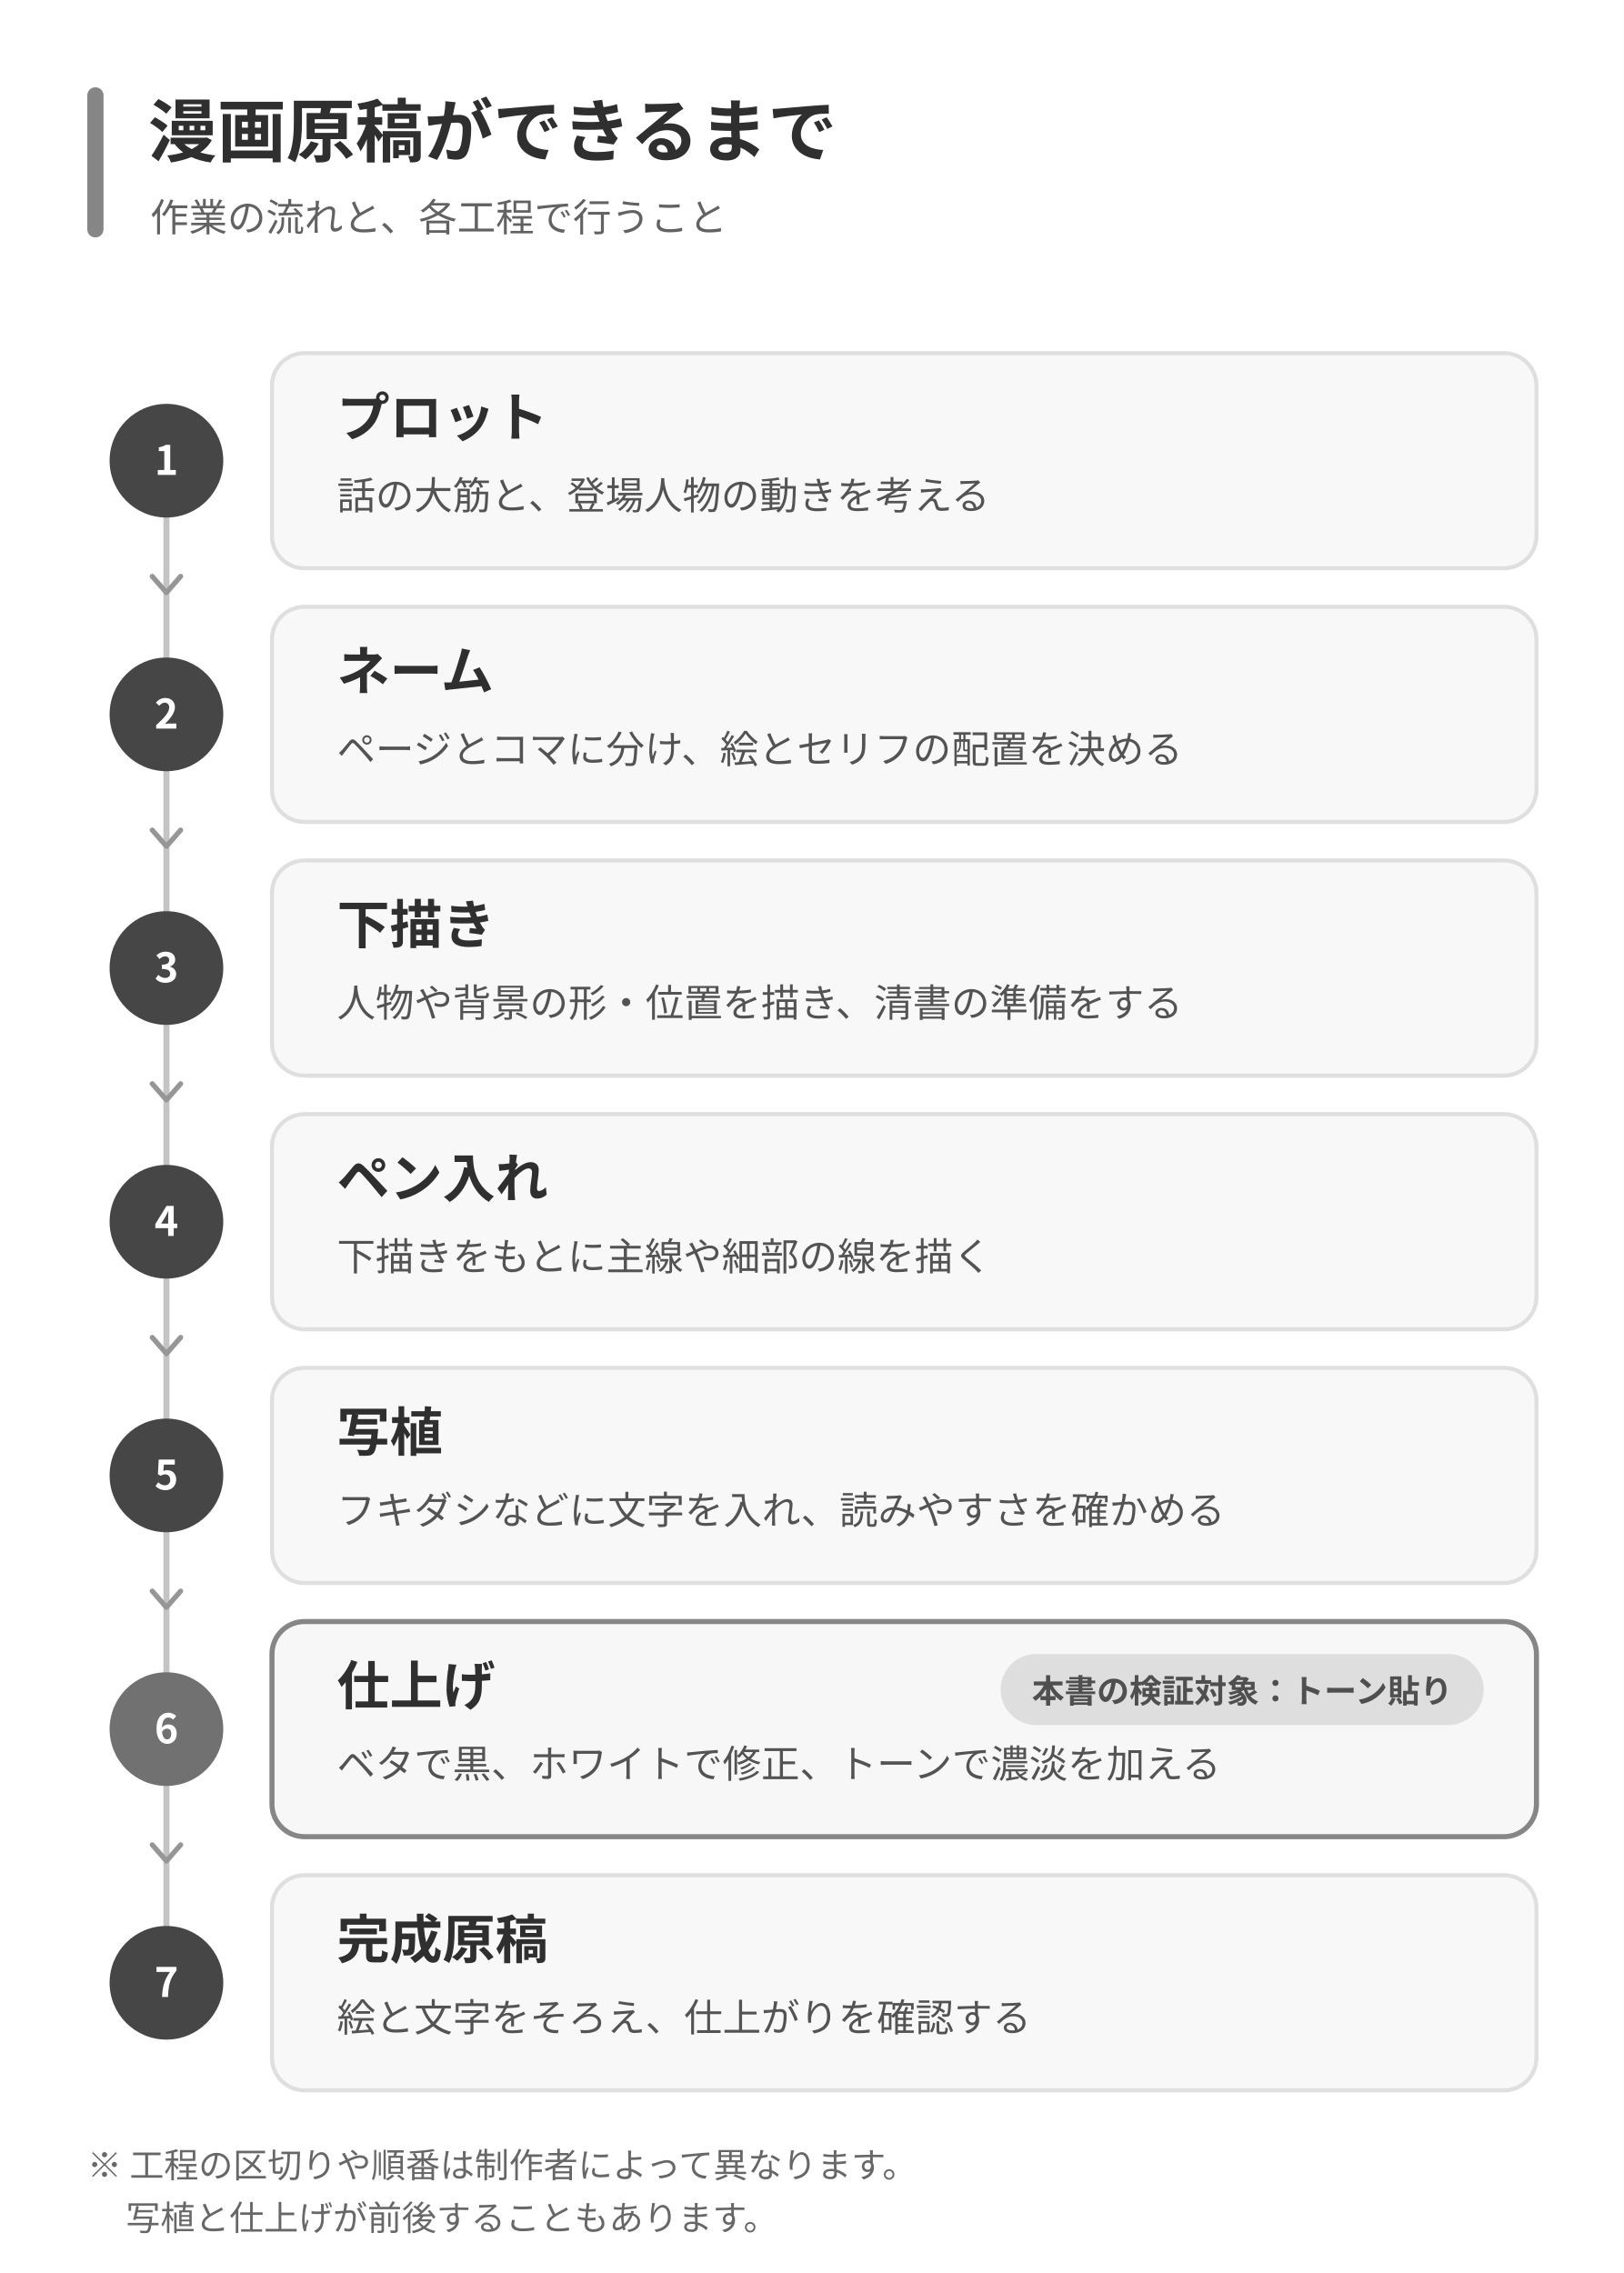
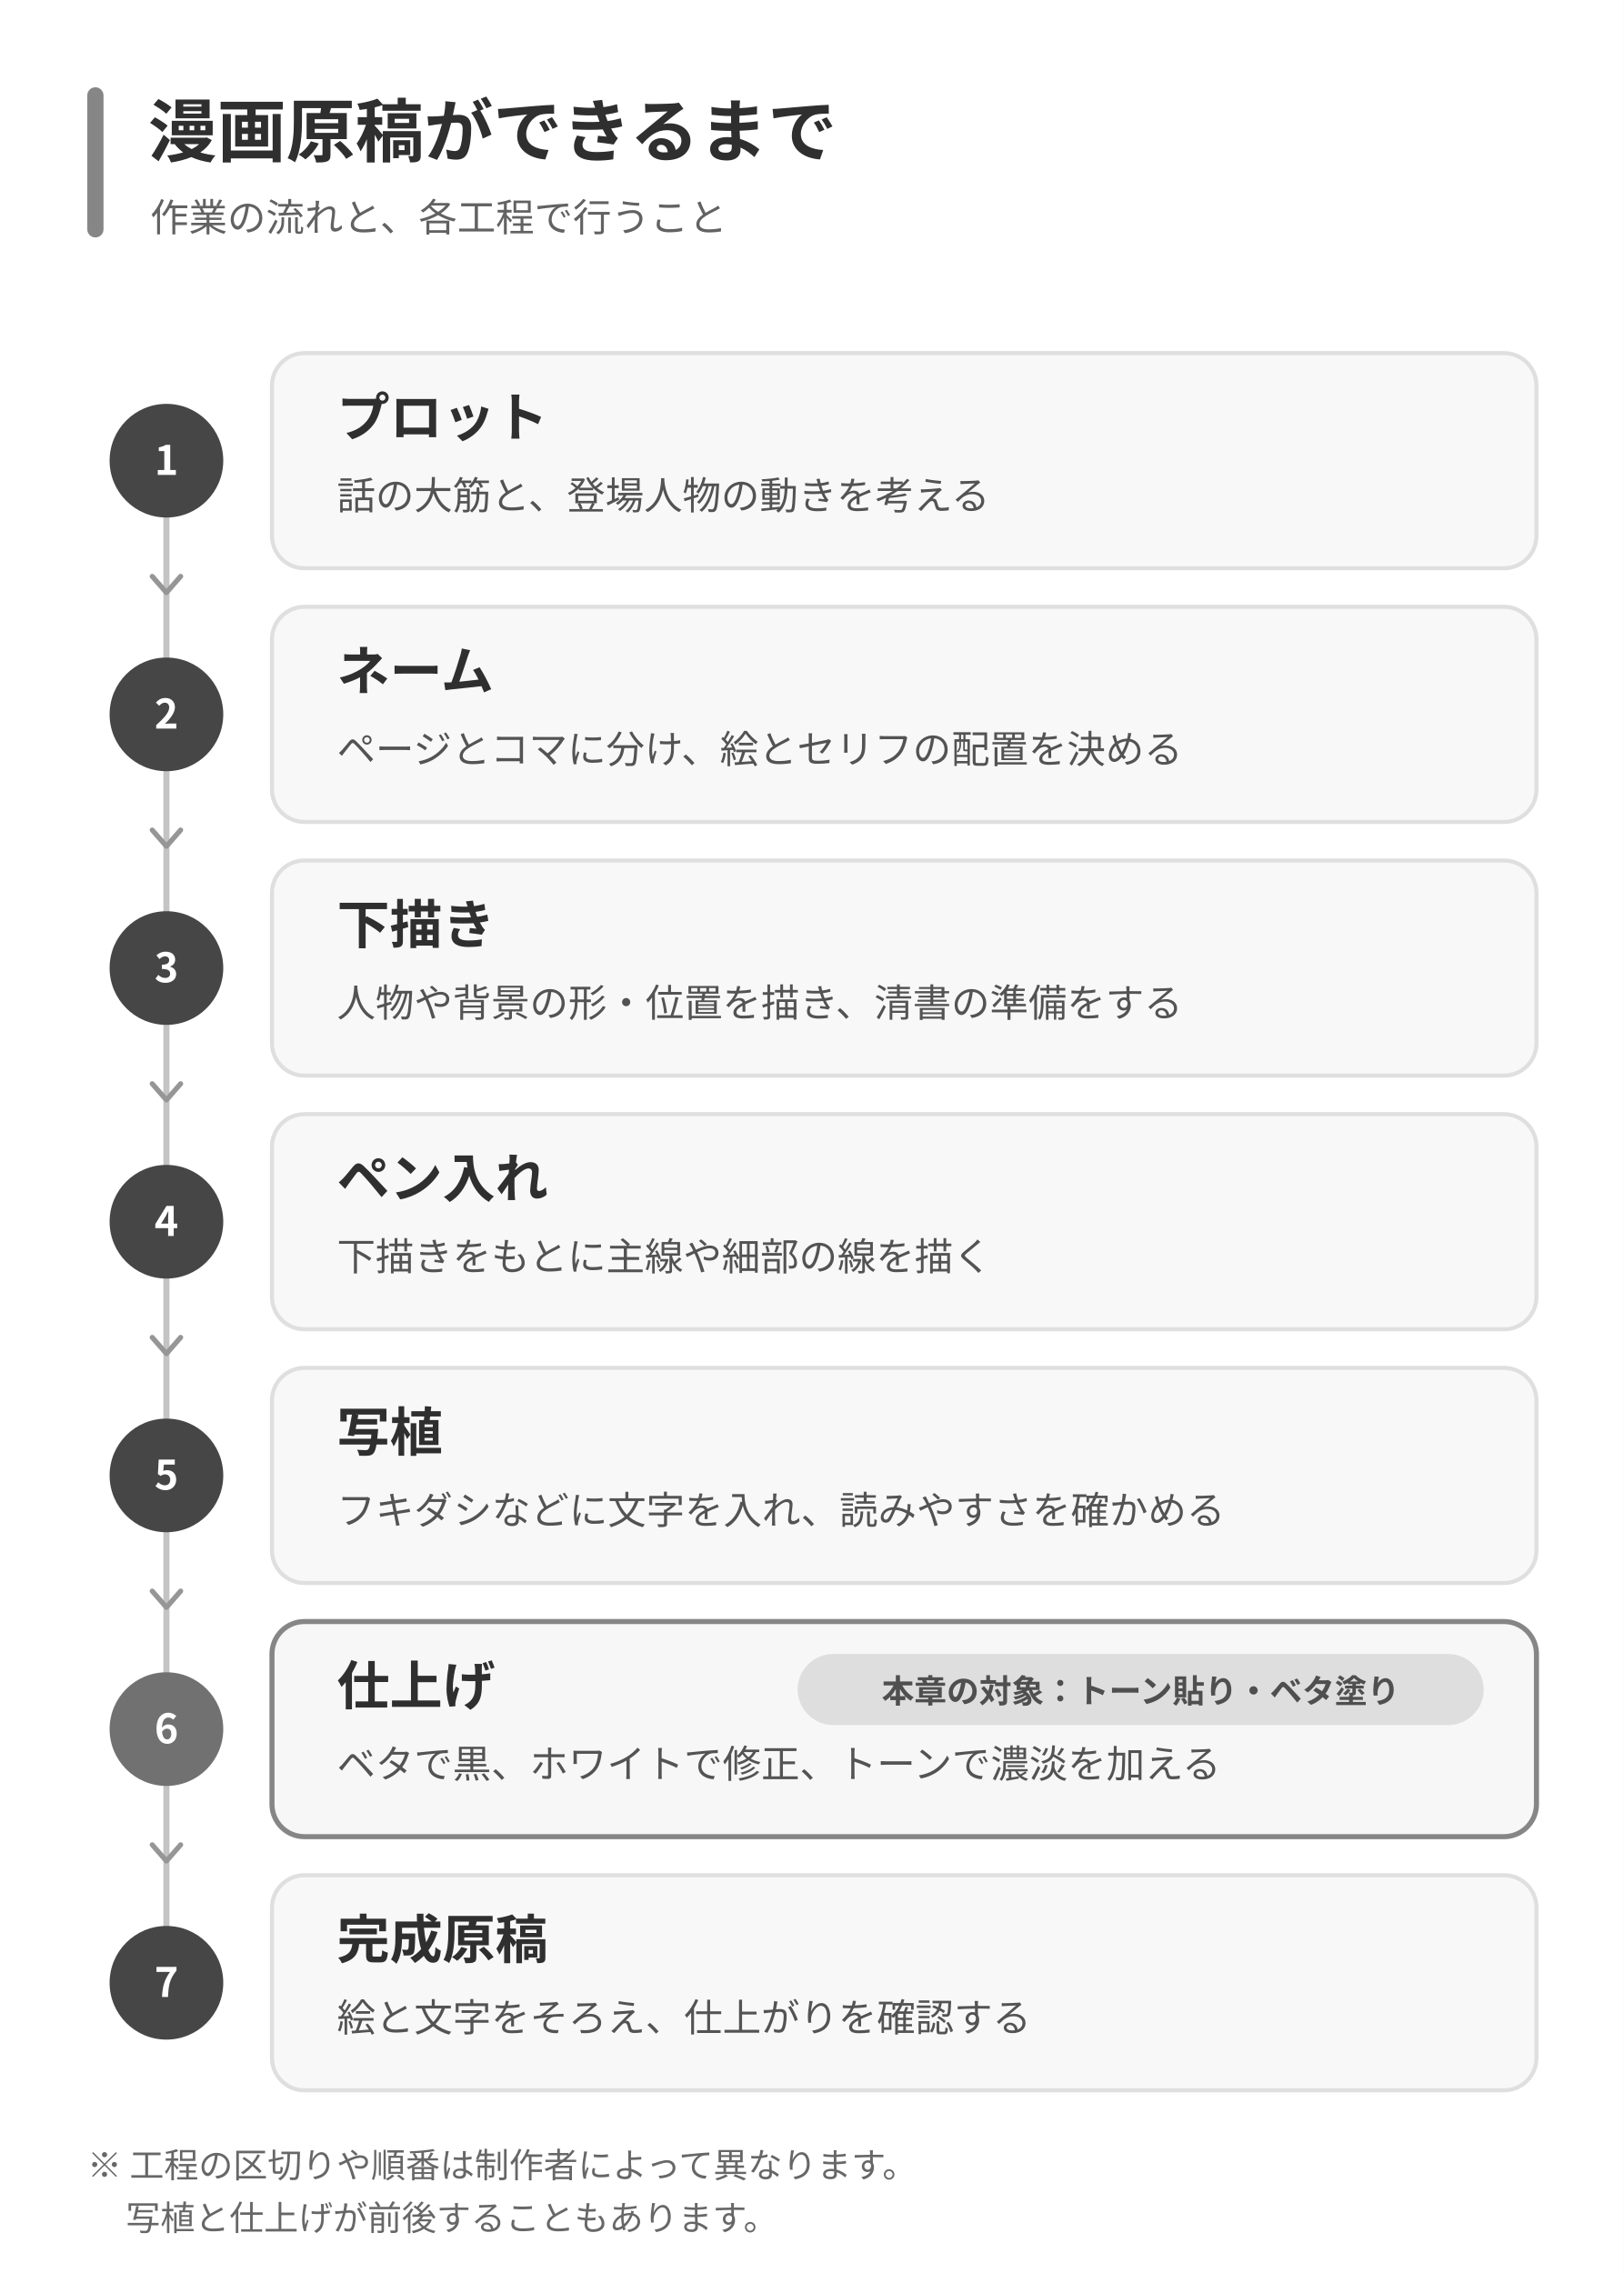
<svg xmlns="http://www.w3.org/2000/svg" width="800" height="1120" viewBox="0 0 800 1120" role="img" aria-labelledby="title description">
  <style>
    text { font-family: "Noto Sans CJK JP", "IPA Gothic", sans-serif; }
    .heading { fill: #2f2f2f; font-size: 34px; font-weight: 700; }
    .subtitle { fill: #626262; font-size: 19px; }
    .step-title { fill: #2f2f2f; font-size: 26px; font-weight: 700; }
    .step-desc { fill: #535353; font-size: 19px; }
    .number { fill: #fff; font-size: 20px; font-weight: 700; text-anchor: middle; }
    .note { fill: #676767; font-size: 17px; }
  </style>
  <rect width="800" height="1120" fill="#fff" />
  <rect x="43" y="43" width="8" height="74" rx="4" fill="#868686" />
  <text class="heading" x="73" y="77">漫画原稿ができるまで</text>
  <text class="subtitle" x="74" y="114">作業の流れと、各工程で行うこと</text>
  <path d="M82 227 V977" fill="none" stroke="#c4c4c4" stroke-width="3" />
  <path d="M75 284 L82 292 L89 284 M75 409 L82 417 L89 409 M75 534 L82 542 L89 534 M75 659 L82 667 L89 659 M75 784 L82 792 L89 784 M75 909 L82 917 L89 909" fill="none" stroke="#969696" stroke-width="2.5" stroke-linecap="round" stroke-linejoin="round" />
  <rect x="134" y="174" width="623" height="106" rx="16" fill="#f8f8f8" stroke="#dfdfdf" stroke-width="2" />
  <circle cx="82" cy="227" r="28" fill="#464646" />
  <text class="number" x="82" y="234">1</text>
  <text class="step-title" x="166" y="215">プロット</text>
  <text class="step-desc" x="166" y="251">話の大筋と、登場人物の動きを考える</text>
  <rect x="134" y="299" width="623" height="106" rx="16" fill="#f8f8f8" stroke="#dfdfdf" stroke-width="2" />
  <circle cx="82" cy="352" r="28" fill="#464646" />
  <text class="number" x="82" y="359">2</text>
  <text class="step-title" x="166" y="340">ネーム</text>
  <text class="step-desc" x="166" y="376">ページとコマに分け、絵とセリフの配置を決める</text>
  <rect x="134" y="424" width="623" height="106" rx="16" fill="#f8f8f8" stroke="#dfdfdf" stroke-width="2" />
  <circle cx="82" cy="477" r="28" fill="#464646" />
  <text class="number" x="82" y="484">3</text>
  <text class="step-title" x="166" y="465">下描き</text>
  <text class="step-desc" x="166" y="501">人物や背景の形・位置を描き、清書の準備をする</text>
  <rect x="134" y="549" width="623" height="106" rx="16" fill="#f8f8f8" stroke="#dfdfdf" stroke-width="2" />
  <circle cx="82" cy="602" r="28" fill="#464646" />
  <text class="number" x="82" y="609">4</text>
  <text class="step-title" x="166" y="590">ペン入れ</text>
  <text class="step-desc" x="166" y="626">下描きをもとに主線や細部の線を描く</text>
  <rect x="134" y="674" width="623" height="106" rx="16" fill="#f8f8f8" stroke="#dfdfdf" stroke-width="2" />
  <circle cx="82" cy="727" r="28" fill="#464646" />
  <text class="number" x="82" y="734">5</text>
  <text class="step-title" x="166" y="715">写植</text>
  <text class="step-desc" x="166" y="751">フキダシなどに文字を入れ、読みやすさを確かめる</text>
  <rect x="134" y="799" width="623" height="106" rx="16" fill="#f7f7f7" stroke="#868686" stroke-width="2.5" />
  <circle cx="82" cy="852" r="28" fill="#717171" />
  <text class="number" x="82" y="859">6</text>
  <text class="step-title" x="166" y="840">仕上げ</text>
-   <rect x="493" y="815" width="238" height="35" rx="17.5" fill="#dedede" />
-   <text x="612" y="839" fill="#4f4f4f" font-size="16" font-weight="700" text-anchor="middle">本書の検証対象：トーン貼り</text>
+   <rect x="393" y="815" width="338" height="35" rx="17.5" fill="#dedede" />
+   <text x="562" y="839" fill="#4f4f4f" font-size="16" font-weight="700" text-anchor="middle">本章の対象：トーン貼り・ベタ塗り</text>
  <text class="step-desc" x="166" y="876">ベタで黒、ホワイトで修正、トーンで濃淡を加える</text>
  <rect x="134" y="924" width="623" height="106" rx="16" fill="#f8f8f8" stroke="#dfdfdf" stroke-width="2" />
  <circle cx="82" cy="977" r="28" fill="#464646" />
  <text class="number" x="82" y="984">7</text>
  <text class="step-title" x="166" y="965">完成原稿</text>
  <text class="step-desc" x="166" y="1001">絵と文字をそろえ、仕上がりを確認する</text>
  <text class="note" x="43" y="1073">※ 工程の区切りや順番は制作者によって異なります。</text>
  <text class="note" x="62" y="1099">写植と仕上げが前後することもあります。</text>
</svg>
